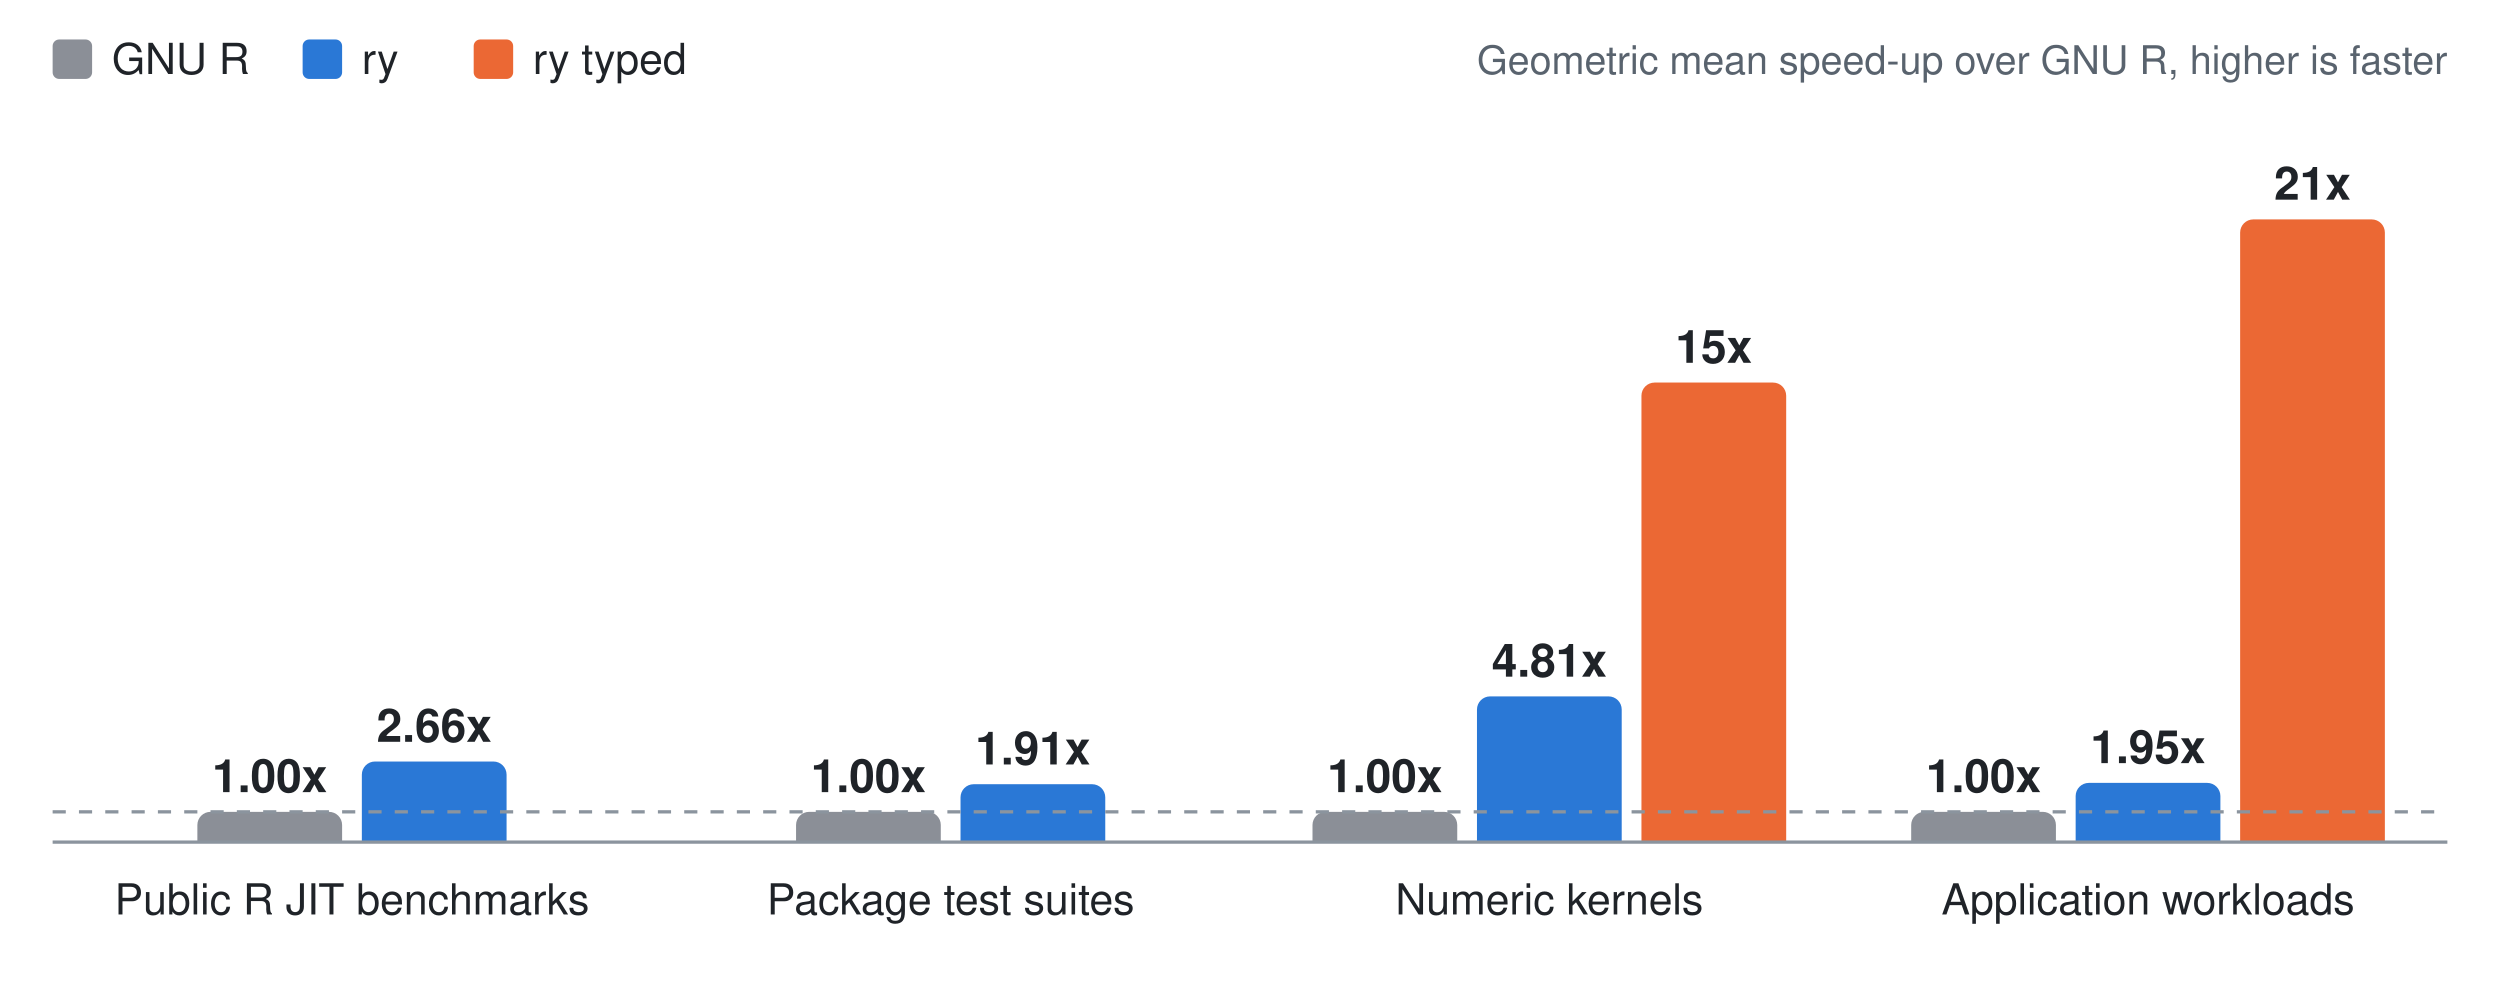
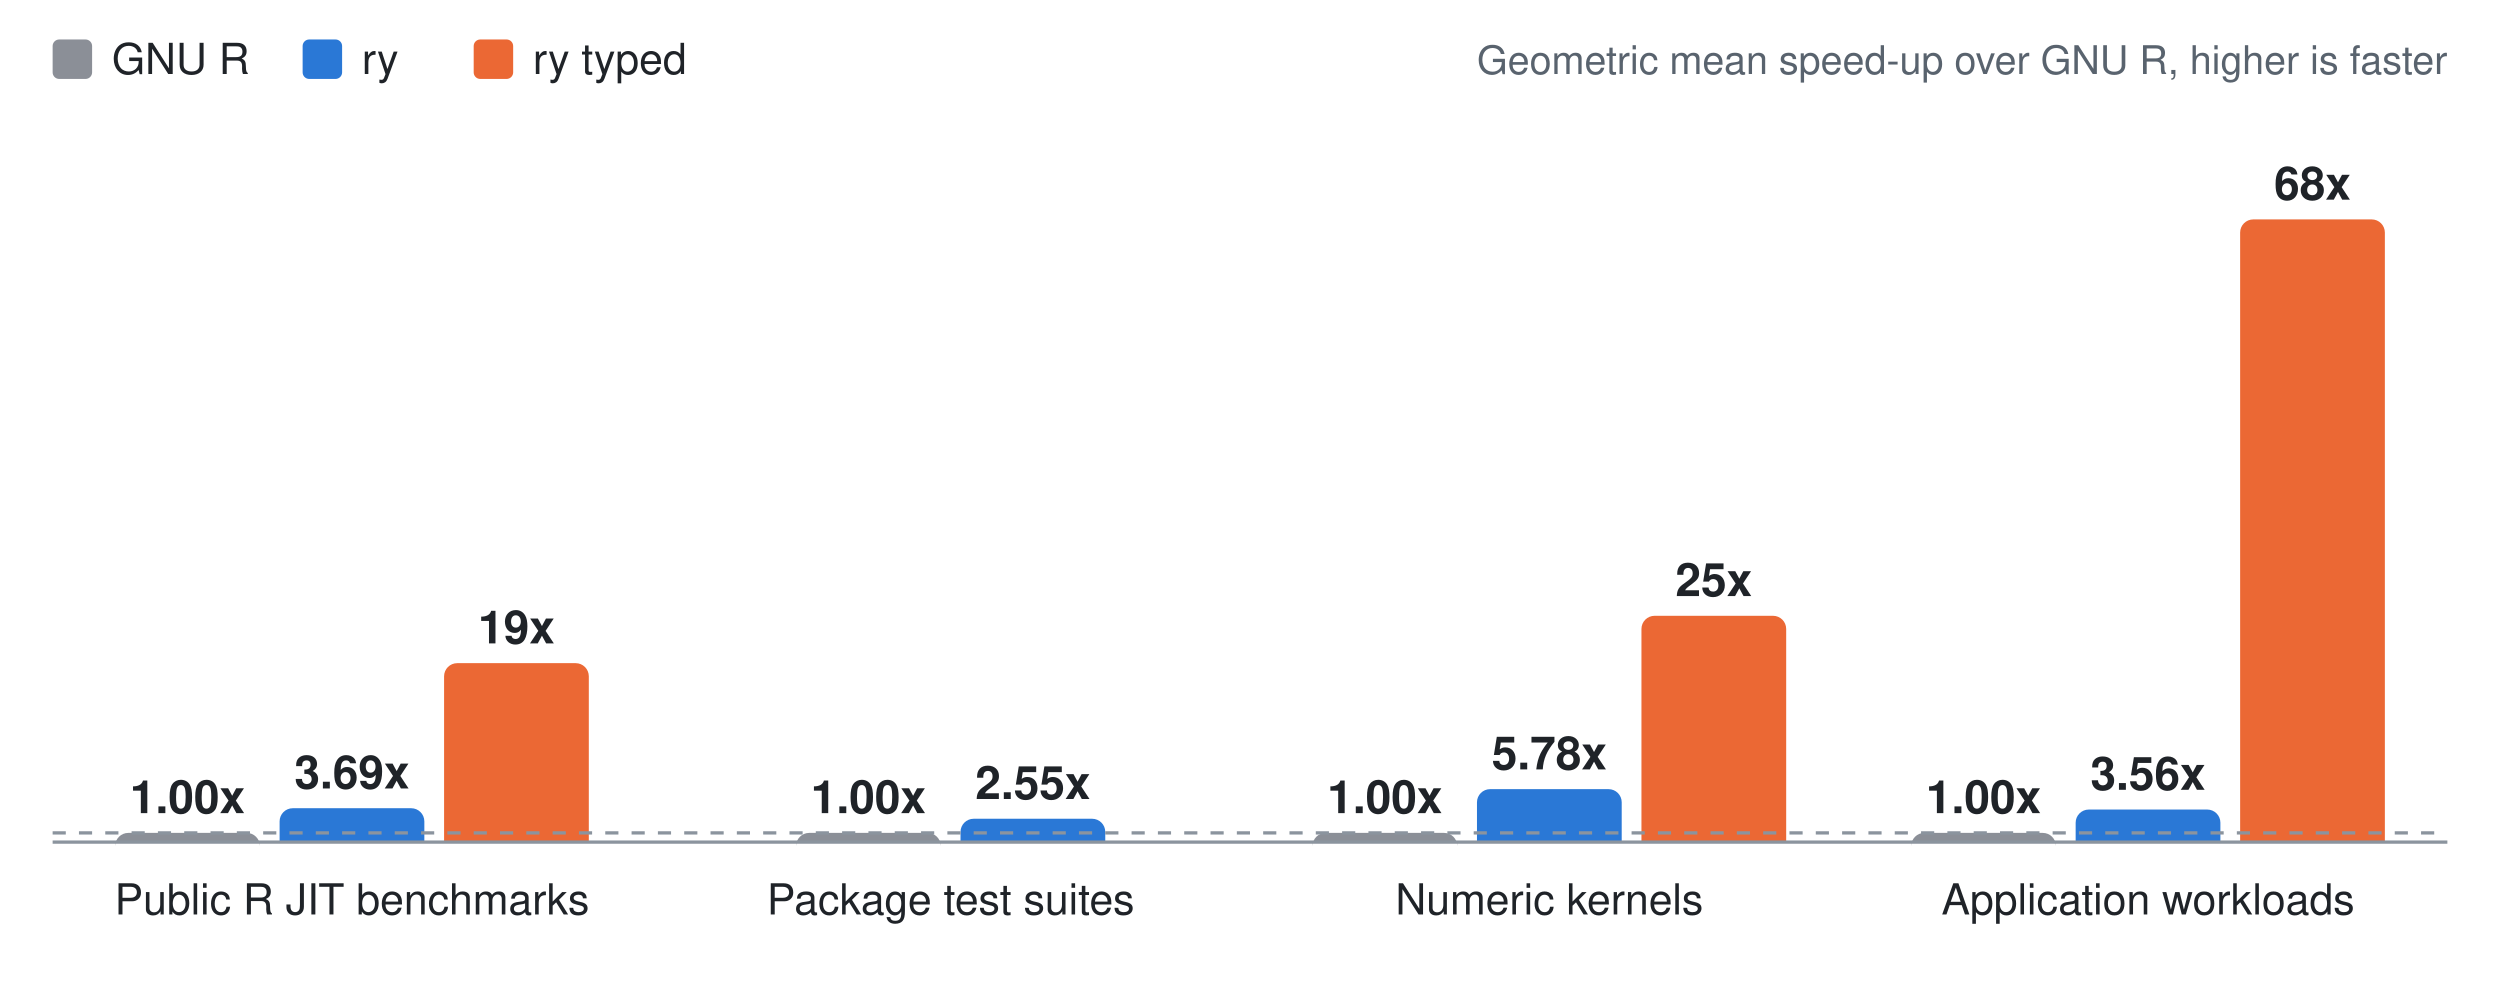
<svg xmlns="http://www.w3.org/2000/svg" viewBox="0 0 760 300" width="760" height="300" role="img" aria-labelledby="t d" font-family="-apple-system, 'Segoe UI', Helvetica, Arial, sans-serif">
  <rect x="16" y="12" width="12" height="12" rx="2" fill="#8b8f97" />
  <text x="34" y="22.5" font-size="13" fill="#1f2328">GNU R</text>
  <rect x="92" y="12" width="12" height="12" rx="2" fill="#2a78d6" />
  <text x="110" y="22.5" font-size="13" fill="#1f2328">ry</text>
  <rect x="144" y="12" width="12" height="12" rx="2" fill="#eb6834" />
  <text x="162" y="22.5" font-size="13" fill="#1f2328">ry typed</text>
  <text x="744" y="22.5" font-size="12" text-anchor="end" fill="#59636e">Geometric mean speed-up over GNU R, higher is faster</text>
-   <path d="M60.0 256V250.8a4 4 0 0 1 4-4h36a4 4 0 0 1 4 4V256z" fill="#8b8f97" />
-   <text x="82.0" y="240.8" font-size="14" font-weight="600" text-anchor="middle" fill="#1f2328">1.00x</text>
-   <path d="M110.0 256V235.5a4 4 0 0 1 4-4h36a4 4 0 0 1 4 4V256z" fill="#2a78d6" />
-   <text x="132.0" y="225.5" font-size="14" font-weight="600" text-anchor="middle" fill="#1f2328">2.66x</text>
+   <path d="M35.0 256V257.2a4 4 0 0 1 4-4h36a4 4 0 0 1 4 4V256z" fill="#8b8f97" />
+   <text x="57.0" y="247.2" font-size="14" font-weight="600" text-anchor="middle" fill="#1f2328">1.00x</text>
+   <path d="M85.0 256V249.7a4 4 0 0 1 4-4h36a4 4 0 0 1 4 4V256z" fill="#2a78d6" />
+   <text x="107.0" y="239.7" font-size="14" font-weight="600" text-anchor="middle" fill="#1f2328">3.69x</text>
+   <path d="M135.0 256V205.6a4 4 0 0 1 4-4h36a4 4 0 0 1 4 4V256z" fill="#eb6834" />
+   <text x="157.0" y="195.6" font-size="14" font-weight="600" text-anchor="middle" fill="#1f2328">19x</text>
  <text x="107.0" y="278" font-size="13" text-anchor="middle" fill="#1f2328">Public R JIT benchmarks</text>
-   <path d="M242.0 256V250.8a4 4 0 0 1 4-4h36a4 4 0 0 1 4 4V256z" fill="#8b8f97" />
-   <text x="264.0" y="240.8" font-size="14" font-weight="600" text-anchor="middle" fill="#1f2328">1.00x</text>
-   <path d="M292.0 256V242.4a4 4 0 0 1 4-4h36a4 4 0 0 1 4 4V256z" fill="#2a78d6" />
-   <text x="314.0" y="232.4" font-size="14" font-weight="600" text-anchor="middle" fill="#1f2328">1.91x</text>
+   <path d="M242.0 256V257.2a4 4 0 0 1 4-4h36a4 4 0 0 1 4 4V256z" fill="#8b8f97" />
+   <text x="264.0" y="247.2" font-size="14" font-weight="600" text-anchor="middle" fill="#1f2328">1.00x</text>
+   <path d="M292.0 256V252.9a4 4 0 0 1 4-4h36a4 4 0 0 1 4 4V256z" fill="#2a78d6" />
+   <text x="314.0" y="242.9" font-size="14" font-weight="600" text-anchor="middle" fill="#1f2328">2.55x</text>
  <text x="289.0" y="278" font-size="13" text-anchor="middle" fill="#1f2328">Package test suites</text>
-   <path d="M399.0 256V250.8a4 4 0 0 1 4-4h36a4 4 0 0 1 4 4V256z" fill="#8b8f97" />
-   <text x="421.0" y="240.8" font-size="14" font-weight="600" text-anchor="middle" fill="#1f2328">1.00x</text>
-   <path d="M449.0 256V215.7a4 4 0 0 1 4-4h36a4 4 0 0 1 4 4V256z" fill="#2a78d6" />
-   <text x="471.0" y="205.7" font-size="14" font-weight="600" text-anchor="middle" fill="#1f2328">4.81x</text>
-   <path d="M499.0 256V120.3a4 4 0 0 1 4-4h36a4 4 0 0 1 4 4V256z" fill="#eb6834" />
-   <text x="521.0" y="110.3" font-size="14" font-weight="600" text-anchor="middle" fill="#1f2328">15x</text>
+   <path d="M399.0 256V257.2a4 4 0 0 1 4-4h36a4 4 0 0 1 4 4V256z" fill="#8b8f97" />
+   <text x="421.0" y="247.2" font-size="14" font-weight="600" text-anchor="middle" fill="#1f2328">1.00x</text>
+   <path d="M449.0 256V243.9a4 4 0 0 1 4-4h36a4 4 0 0 1 4 4V256z" fill="#2a78d6" />
+   <text x="471.0" y="233.9" font-size="14" font-weight="600" text-anchor="middle" fill="#1f2328">5.78x</text>
+   <path d="M499.0 256V191.2a4 4 0 0 1 4-4h36a4 4 0 0 1 4 4V256z" fill="#eb6834" />
+   <text x="521.0" y="181.2" font-size="14" font-weight="600" text-anchor="middle" fill="#1f2328">25x</text>
  <text x="471.0" y="278" font-size="13" text-anchor="middle" fill="#1f2328">Numeric kernels</text>
-   <path d="M581.0 256V250.8a4 4 0 0 1 4-4h36a4 4 0 0 1 4 4V256z" fill="#8b8f97" />
-   <text x="603.0" y="240.8" font-size="14" font-weight="600" text-anchor="middle" fill="#1f2328">1.00x</text>
-   <path d="M631.0 256V242.0a4 4 0 0 1 4-4h36a4 4 0 0 1 4 4V256z" fill="#2a78d6" />
-   <text x="653.0" y="232.0" font-size="14" font-weight="600" text-anchor="middle" fill="#1f2328">1.95x</text>
+   <path d="M581.0 256V257.2a4 4 0 0 1 4-4h36a4 4 0 0 1 4 4V256z" fill="#8b8f97" />
+   <text x="603.0" y="247.2" font-size="14" font-weight="600" text-anchor="middle" fill="#1f2328">1.00x</text>
+   <path d="M631.0 256V250.1a4 4 0 0 1 4-4h36a4 4 0 0 1 4 4V256z" fill="#2a78d6" />
+   <text x="653.0" y="240.1" font-size="14" font-weight="600" text-anchor="middle" fill="#1f2328">3.56x</text>
  <path d="M681.0 256V70.7a4 4 0 0 1 4-4h36a4 4 0 0 1 4 4V256z" fill="#eb6834" />
-   <text x="703.0" y="60.7" font-size="14" font-weight="600" text-anchor="middle" fill="#1f2328">21x</text>
+   <text x="703.0" y="60.7" font-size="14" font-weight="600" text-anchor="middle" fill="#1f2328">68x</text>
  <text x="653.0" y="278" font-size="13" text-anchor="middle" fill="#1f2328">Application workloads</text>
  <line x1="16" x2="744" y1="256" y2="256" stroke="#8b949e" stroke-width="1" />
-   <line x1="16" x2="744" y1="246.8" y2="246.8" stroke="#8b949e" stroke-width="1" stroke-dasharray="4 4" />
+   <line x1="16" x2="744" y1="253.2" y2="253.2" stroke="#8b949e" stroke-width="1" stroke-dasharray="4 4" />
</svg>
